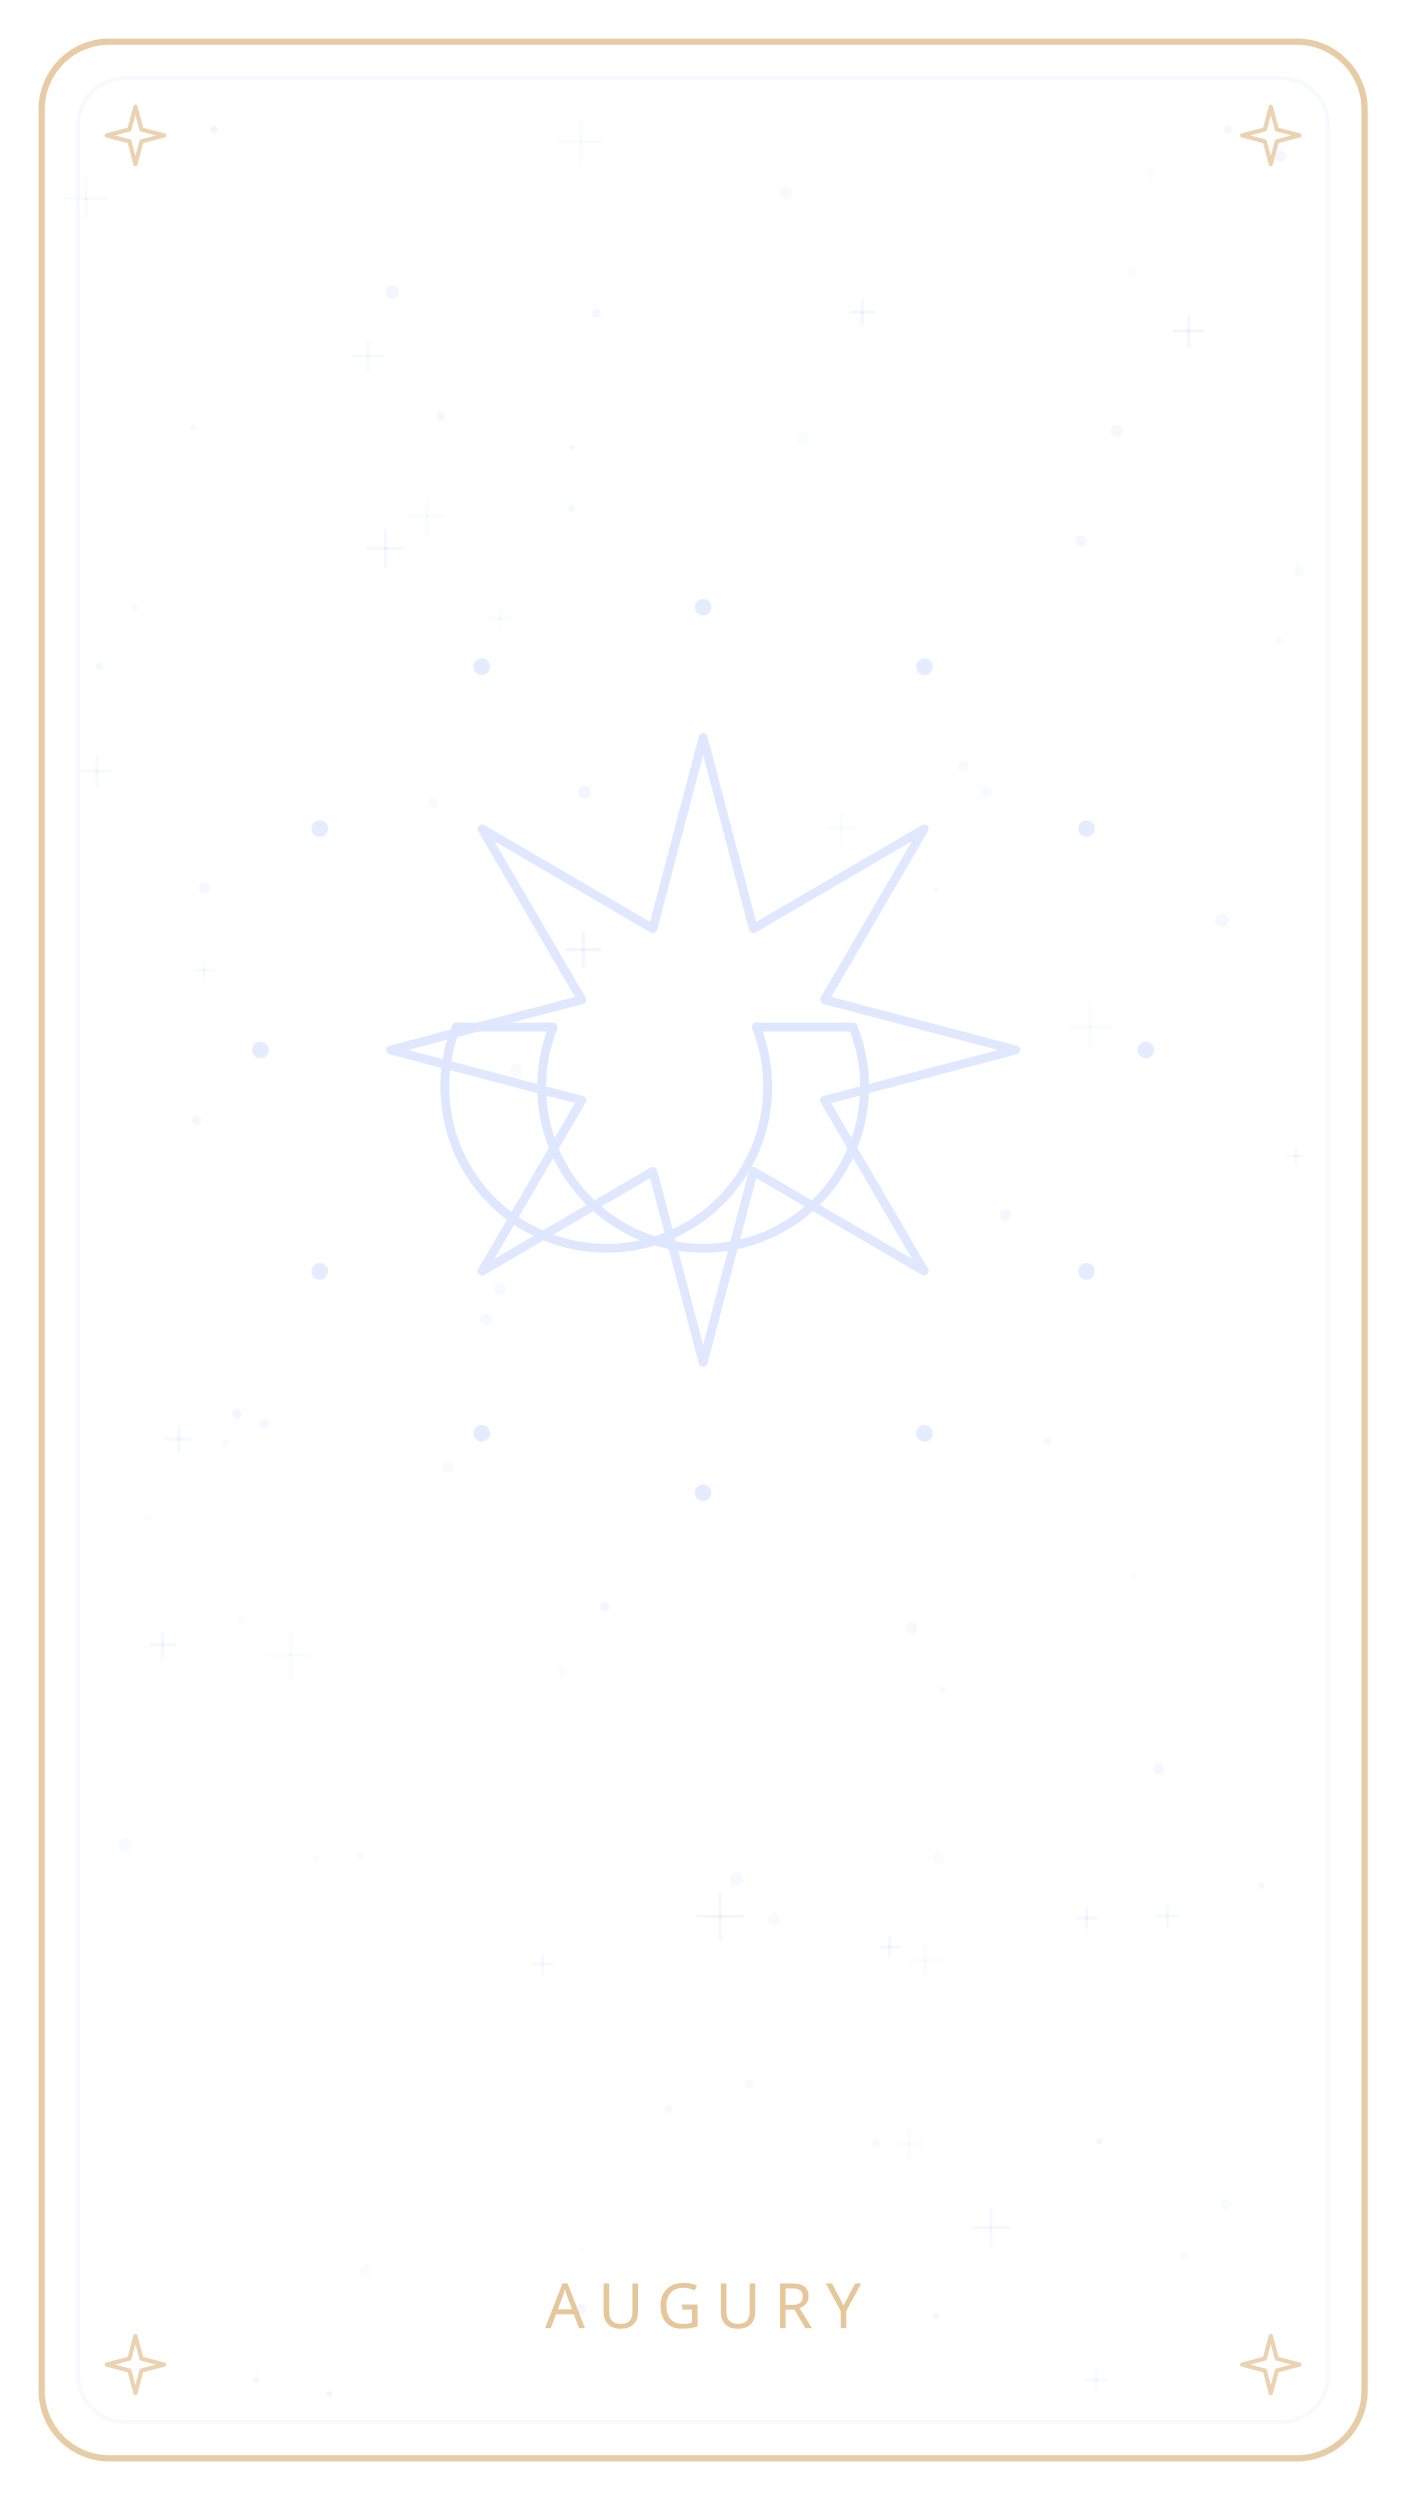
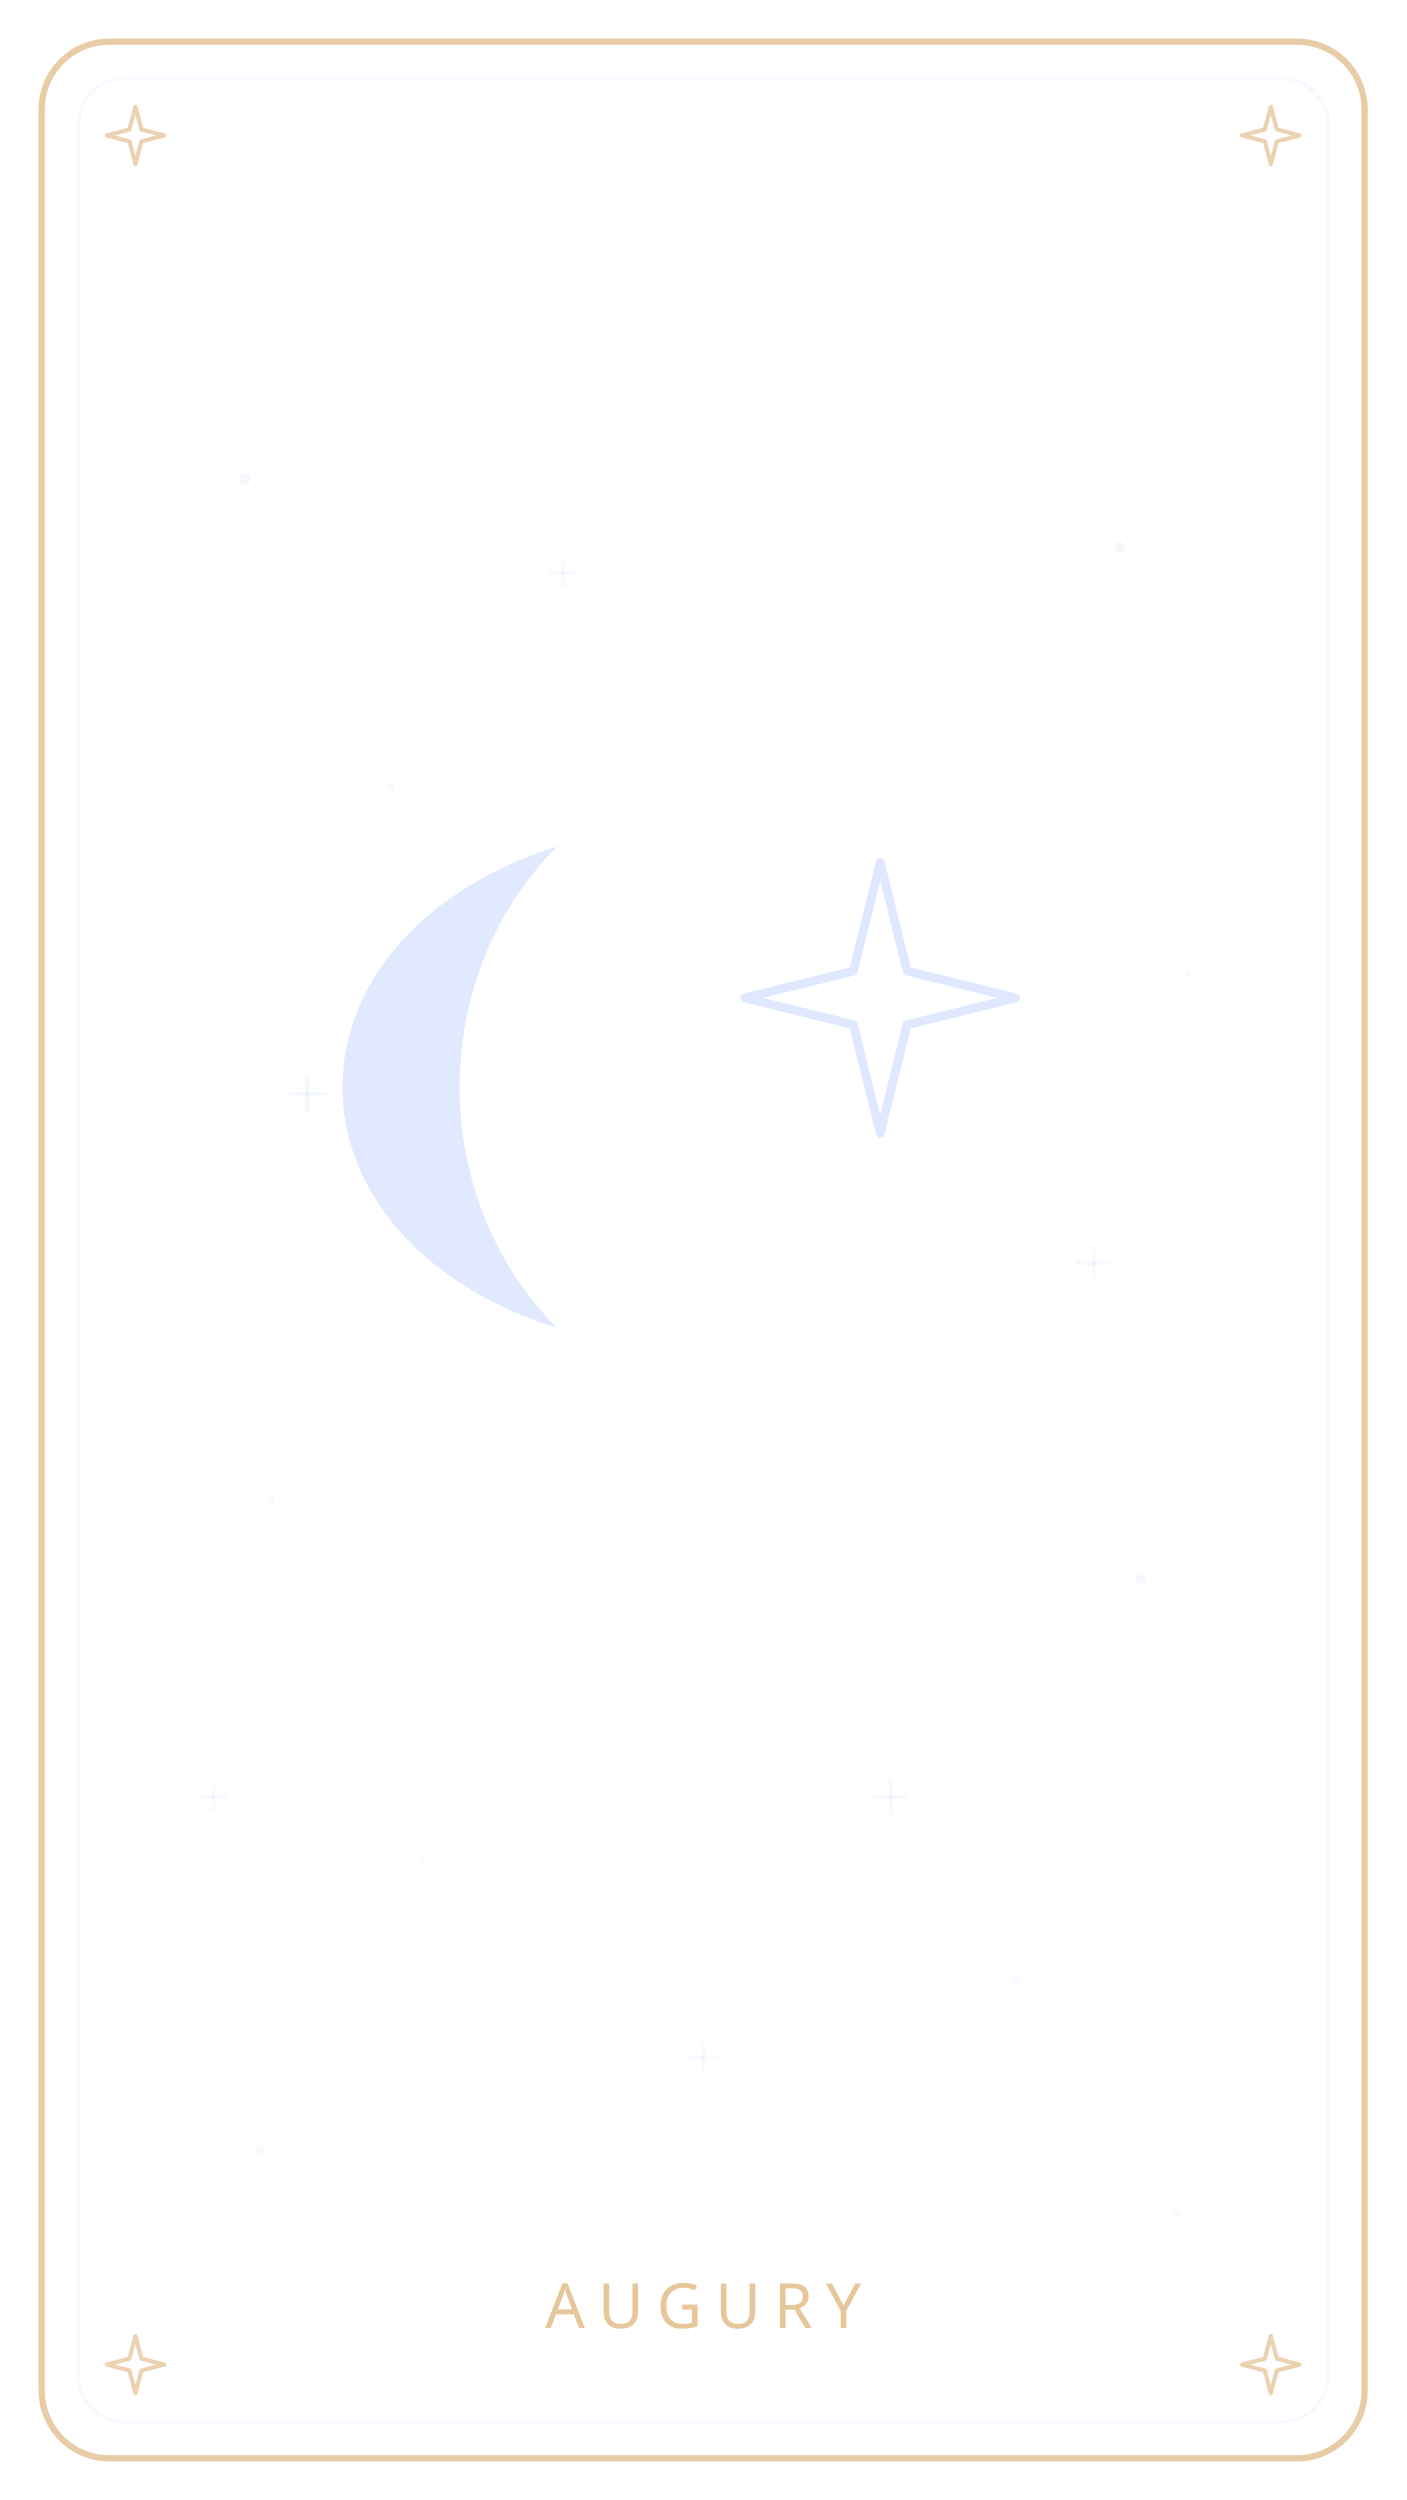
<svg xmlns="http://www.w3.org/2000/svg" viewBox="0 0 540 960" width="540" height="960">
-   <circle cx="75.5" cy="430.3" r="1.8" fill="#dfe7ff" stroke="none" fill-opacity="0.32" />
-   <line x1="62.4" y1="631.6" x2="66.8" y2="631.6" fill="none" stroke="#dfe7ff" stroke-width="1.2" stroke-linecap="round" stroke-linejoin="round" stroke-opacity="0.30" />
-   <line x1="62.4" y1="631.6" x2="62.4" y2="636.0" fill="none" stroke="#dfe7ff" stroke-width="1.2" stroke-linecap="round" stroke-linejoin="round" stroke-opacity="0.30" />
-   <line x1="62.4" y1="631.6" x2="58.1" y2="631.6" fill="none" stroke="#dfe7ff" stroke-width="1.2" stroke-linecap="round" stroke-linejoin="round" stroke-opacity="0.30" />
-   <line x1="62.4" y1="631.6" x2="62.4" y2="627.2" fill="none" stroke="#dfe7ff" stroke-width="1.2" stroke-linecap="round" stroke-linejoin="round" stroke-opacity="0.30" />
-   <circle cx="484.3" cy="724.1" r="1.2" fill="#dfe7ff" stroke="none" fill-opacity="0.35" />
-   <circle cx="150.7" cy="112.2" r="2.6" fill="#dfe7ff" stroke="none" fill-opacity="0.37" />
-   <circle cx="454.5" cy="866.3" r="1.4" fill="#dfe7ff" stroke="none" fill-opacity="0.17" />
-   <line x1="418.6" y1="394.4" x2="427.0" y2="394.4" fill="none" stroke="#dfe7ff" stroke-width="1.2" stroke-linecap="round" stroke-linejoin="round" stroke-opacity="0.14" />
-   <line x1="418.6" y1="394.4" x2="418.6" y2="402.8" fill="none" stroke="#dfe7ff" stroke-width="1.2" stroke-linecap="round" stroke-linejoin="round" stroke-opacity="0.14" />
-   <line x1="418.6" y1="394.4" x2="410.3" y2="394.4" fill="none" stroke="#dfe7ff" stroke-width="1.2" stroke-linecap="round" stroke-linejoin="round" stroke-opacity="0.14" />
-   <line x1="418.6" y1="394.4" x2="418.6" y2="386.1" fill="none" stroke="#dfe7ff" stroke-width="1.2" stroke-linecap="round" stroke-linejoin="round" stroke-opacity="0.14" />
-   <circle cx="491.0" cy="245.9" r="1.4" fill="#dfe7ff" stroke="none" fill-opacity="0.18" />
-   <circle cx="301.8" cy="74.1" r="2.5" fill="#dfe7ff" stroke="none" fill-opacity="0.20" />
-   <circle cx="172.1" cy="563.4" r="2.2" fill="#dfe7ff" stroke="none" fill-opacity="0.17" />
-   <circle cx="78.5" cy="341.0" r="2.1" fill="#dfe7ff" stroke="none" fill-opacity="0.27" />
-   <circle cx="415.0" cy="207.7" r="2.1" fill="#dfe7ff" stroke="none" fill-opacity="0.35" />
-   <line x1="276.5" y1="735.9" x2="285.4" y2="735.9" fill="none" stroke="#dfe7ff" stroke-width="1.2" stroke-linecap="round" stroke-linejoin="round" stroke-opacity="0.31" />
-   <line x1="276.5" y1="735.9" x2="276.5" y2="744.8" fill="none" stroke="#dfe7ff" stroke-width="1.2" stroke-linecap="round" stroke-linejoin="round" stroke-opacity="0.31" />
-   <line x1="276.5" y1="735.9" x2="267.6" y2="735.9" fill="none" stroke="#dfe7ff" stroke-width="1.2" stroke-linecap="round" stroke-linejoin="round" stroke-opacity="0.31" />
-   <line x1="276.5" y1="735.9" x2="276.5" y2="727.0" fill="none" stroke="#dfe7ff" stroke-width="1.2" stroke-linecap="round" stroke-linejoin="round" stroke-opacity="0.31" />
-   <circle cx="48.1" cy="708.5" r="2.6" fill="#dfe7ff" stroke="none" fill-opacity="0.18" />
-   <circle cx="82.2" cy="49.8" r="1.4" fill="#dfe7ff" stroke="none" fill-opacity="0.36" />
-   <line x1="78.3" y1="372.5" x2="82.0" y2="372.5" fill="none" stroke="#dfe7ff" stroke-width="1.2" stroke-linecap="round" stroke-linejoin="round" stroke-opacity="0.17" />
-   <line x1="78.3" y1="372.5" x2="78.3" y2="376.2" fill="none" stroke="#dfe7ff" stroke-width="1.2" stroke-linecap="round" stroke-linejoin="round" stroke-opacity="0.17" />
-   <line x1="78.3" y1="372.5" x2="74.6" y2="372.5" fill="none" stroke="#dfe7ff" stroke-width="1.2" stroke-linecap="round" stroke-linejoin="round" stroke-opacity="0.17" />
-   <line x1="78.3" y1="372.5" x2="78.3" y2="368.8" fill="none" stroke="#dfe7ff" stroke-width="1.2" stroke-linecap="round" stroke-linejoin="round" stroke-opacity="0.17" />
-   <line x1="380.5" y1="855.4" x2="387.6" y2="855.4" fill="none" stroke="#dfe7ff" stroke-width="1.2" stroke-linecap="round" stroke-linejoin="round" stroke-opacity="0.26" />
-   <line x1="380.5" y1="855.4" x2="380.5" y2="862.5" fill="none" stroke="#dfe7ff" stroke-width="1.2" stroke-linecap="round" stroke-linejoin="round" stroke-opacity="0.26" />
-   <line x1="380.5" y1="855.4" x2="373.4" y2="855.4" fill="none" stroke="#dfe7ff" stroke-width="1.2" stroke-linecap="round" stroke-linejoin="round" stroke-opacity="0.26" />
-   <line x1="380.5" y1="855.4" x2="380.5" y2="848.4" fill="none" stroke="#dfe7ff" stroke-width="1.2" stroke-linecap="round" stroke-linejoin="round" stroke-opacity="0.26" />
-   <circle cx="308.3" cy="168.5" r="2.4" fill="#dfe7ff" stroke="none" fill-opacity="0.12" />
-   <circle cx="74.3" cy="164.2" r="1.3" fill="#dfe7ff" stroke="none" fill-opacity="0.22" />
-   <line x1="355.3" y1="752.9" x2="361.4" y2="752.9" fill="none" stroke="#dfe7ff" stroke-width="1.2" stroke-linecap="round" stroke-linejoin="round" stroke-opacity="0.12" />
-   <line x1="355.3" y1="752.9" x2="355.3" y2="759.0" fill="none" stroke="#dfe7ff" stroke-width="1.2" stroke-linecap="round" stroke-linejoin="round" stroke-opacity="0.12" />
-   <line x1="355.3" y1="752.9" x2="349.2" y2="752.9" fill="none" stroke="#dfe7ff" stroke-width="1.2" stroke-linecap="round" stroke-linejoin="round" stroke-opacity="0.12" />
-   <line x1="355.3" y1="752.9" x2="355.3" y2="746.9" fill="none" stroke="#dfe7ff" stroke-width="1.2" stroke-linecap="round" stroke-linejoin="round" stroke-opacity="0.12" />
-   <circle cx="198.2" cy="411.0" r="2.5" fill="#dfe7ff" stroke="none" fill-opacity="0.19" />
-   <circle cx="498.8" cy="219.1" r="2.1" fill="#dfe7ff" stroke="none" fill-opacity="0.19" />
-   <circle cx="51.6" cy="233.3" r="1.3" fill="#dfe7ff" stroke="none" fill-opacity="0.22" />
-   <circle cx="378.8" cy="304.3" r="2.0" fill="#dfe7ff" stroke="none" fill-opacity="0.18" />
-   <circle cx="216.0" cy="641.6" r="1.8" fill="#dfe7ff" stroke="none" fill-opacity="0.13" />
-   <circle cx="297.2" cy="737.1" r="2.3" fill="#dfe7ff" stroke="none" fill-opacity="0.23" />
-   <circle cx="90.9" cy="542.9" r="1.8" fill="#dfe7ff" stroke="none" fill-opacity="0.39" />
-   <line x1="33.0" y1="76.3" x2="40.6" y2="76.3" fill="none" stroke="#dfe7ff" stroke-width="1.2" stroke-linecap="round" stroke-linejoin="round" stroke-opacity="0.15" />
-   <line x1="33.0" y1="76.3" x2="33.0" y2="84.0" fill="none" stroke="#dfe7ff" stroke-width="1.2" stroke-linecap="round" stroke-linejoin="round" stroke-opacity="0.15" />
-   <line x1="33.0" y1="76.3" x2="25.3" y2="76.3" fill="none" stroke="#dfe7ff" stroke-width="1.2" stroke-linecap="round" stroke-linejoin="round" stroke-opacity="0.15" />
-   <line x1="33.0" y1="76.3" x2="33.0" y2="68.7" fill="none" stroke="#dfe7ff" stroke-width="1.2" stroke-linecap="round" stroke-linejoin="round" stroke-opacity="0.15" />
-   <line x1="223.0" y1="54.3" x2="231.5" y2="54.3" fill="none" stroke="#dfe7ff" stroke-width="1.2" stroke-linecap="round" stroke-linejoin="round" stroke-opacity="0.13" />
-   <line x1="223.0" y1="54.3" x2="223.0" y2="62.9" fill="none" stroke="#dfe7ff" stroke-width="1.2" stroke-linecap="round" stroke-linejoin="round" stroke-opacity="0.13" />
-   <line x1="223.0" y1="54.3" x2="214.4" y2="54.3" fill="none" stroke="#dfe7ff" stroke-width="1.2" stroke-linecap="round" stroke-linejoin="round" stroke-opacity="0.13" />
-   <line x1="223.0" y1="54.3" x2="223.0" y2="45.8" fill="none" stroke="#dfe7ff" stroke-width="1.2" stroke-linecap="round" stroke-linejoin="round" stroke-opacity="0.13" />
-   <circle cx="241.3" cy="770.0" r="1.2" fill="#dfe7ff" stroke="none" fill-opacity="0.10" />
-   <circle cx="219.4" cy="171.7" r="1.0" fill="#dfe7ff" stroke="none" fill-opacity="0.33" />
-   <line x1="497.6" y1="443.8" x2="500.6" y2="443.8" fill="none" stroke="#dfe7ff" stroke-width="1.2" stroke-linecap="round" stroke-linejoin="round" stroke-opacity="0.20" />
-   <line x1="497.6" y1="443.8" x2="497.6" y2="446.9" fill="none" stroke="#dfe7ff" stroke-width="1.2" stroke-linecap="round" stroke-linejoin="round" stroke-opacity="0.20" />
-   <line x1="497.6" y1="443.8" x2="494.6" y2="443.8" fill="none" stroke="#dfe7ff" stroke-width="1.2" stroke-linecap="round" stroke-linejoin="round" stroke-opacity="0.20" />
-   <line x1="497.6" y1="443.8" x2="497.6" y2="440.8" fill="none" stroke="#dfe7ff" stroke-width="1.2" stroke-linecap="round" stroke-linejoin="round" stroke-opacity="0.20" />
-   <circle cx="336.5" cy="823.1" r="1.8" fill="#dfe7ff" stroke="none" fill-opacity="0.20" />
-   <circle cx="138.5" cy="712.6" r="1.2" fill="#dfe7ff" stroke="none" fill-opacity="0.21" />
-   <circle cx="92.8" cy="622.4" r="1.6" fill="#dfe7ff" stroke="none" fill-opacity="0.14" />
-   <circle cx="361.9" cy="649.0" r="1.2" fill="#dfe7ff" stroke="none" fill-opacity="0.23" />
-   <circle cx="169.2" cy="159.9" r="1.5" fill="#dfe7ff" stroke="none" fill-opacity="0.37" />
-   <circle cx="38.2" cy="255.8" r="1.5" fill="#dfe7ff" stroke="none" fill-opacity="0.32" />
-   <circle cx="56.6" cy="583.0" r="1.3" fill="#dfe7ff" stroke="none" fill-opacity="0.11" />
-   <line x1="331.1" y1="119.9" x2="335.6" y2="119.9" fill="none" stroke="#dfe7ff" stroke-width="1.2" stroke-linecap="round" stroke-linejoin="round" stroke-opacity="0.33" />
-   <line x1="331.1" y1="119.9" x2="331.1" y2="124.4" fill="none" stroke="#dfe7ff" stroke-width="1.2" stroke-linecap="round" stroke-linejoin="round" stroke-opacity="0.33" />
-   <line x1="331.1" y1="119.9" x2="326.6" y2="119.9" fill="none" stroke="#dfe7ff" stroke-width="1.2" stroke-linecap="round" stroke-linejoin="round" stroke-opacity="0.33" />
-   <line x1="331.1" y1="119.9" x2="331.1" y2="115.4" fill="none" stroke="#dfe7ff" stroke-width="1.2" stroke-linecap="round" stroke-linejoin="round" stroke-opacity="0.33" />
-   <line x1="164.0" y1="198.3" x2="170.7" y2="198.3" fill="none" stroke="#dfe7ff" stroke-width="1.2" stroke-linecap="round" stroke-linejoin="round" stroke-opacity="0.14" />
-   <line x1="164.0" y1="198.3" x2="164.0" y2="205.0" fill="none" stroke="#dfe7ff" stroke-width="1.2" stroke-linecap="round" stroke-linejoin="round" stroke-opacity="0.14" />
-   <line x1="164.0" y1="198.3" x2="157.2" y2="198.3" fill="none" stroke="#dfe7ff" stroke-width="1.2" stroke-linecap="round" stroke-linejoin="round" stroke-opacity="0.14" />
-   <line x1="164.0" y1="198.3" x2="164.0" y2="191.6" fill="none" stroke="#dfe7ff" stroke-width="1.2" stroke-linecap="round" stroke-linejoin="round" stroke-opacity="0.14" />
-   <circle cx="126.6" cy="919.3" r="1.2" fill="#dfe7ff" stroke="none" fill-opacity="0.40" />
-   <circle cx="229.0" cy="120.3" r="1.7" fill="#dfe7ff" stroke="none" fill-opacity="0.27" />
-   <circle cx="428.8" cy="165.5" r="2.3" fill="#dfe7ff" stroke="none" fill-opacity="0.30" />
-   <line x1="417.3" y1="736.6" x2="420.9" y2="736.6" fill="none" stroke="#dfe7ff" stroke-width="1.2" stroke-linecap="round" stroke-linejoin="round" stroke-opacity="0.27" />
-   <line x1="417.3" y1="736.6" x2="417.3" y2="740.2" fill="none" stroke="#dfe7ff" stroke-width="1.2" stroke-linecap="round" stroke-linejoin="round" stroke-opacity="0.27" />
-   <line x1="417.3" y1="736.6" x2="413.8" y2="736.6" fill="none" stroke="#dfe7ff" stroke-width="1.2" stroke-linecap="round" stroke-linejoin="round" stroke-opacity="0.27" />
-   <line x1="417.3" y1="736.6" x2="417.3" y2="733.1" fill="none" stroke="#dfe7ff" stroke-width="1.2" stroke-linecap="round" stroke-linejoin="round" stroke-opacity="0.27" />
-   <circle cx="186.8" cy="506.7" r="2.4" fill="#dfe7ff" stroke="none" fill-opacity="0.26" />
-   <circle cx="223.0" cy="886.6" r="1.9" fill="#dfe7ff" stroke="none" fill-opacity="0.39" />
-   <line x1="341.6" y1="747.6" x2="345.1" y2="747.6" fill="none" stroke="#dfe7ff" stroke-width="1.2" stroke-linecap="round" stroke-linejoin="round" stroke-opacity="0.29" />
-   <line x1="341.6" y1="747.6" x2="341.6" y2="751.1" fill="none" stroke="#dfe7ff" stroke-width="1.2" stroke-linecap="round" stroke-linejoin="round" stroke-opacity="0.29" />
-   <line x1="341.6" y1="747.6" x2="338.1" y2="747.6" fill="none" stroke="#dfe7ff" stroke-width="1.2" stroke-linecap="round" stroke-linejoin="round" stroke-opacity="0.29" />
-   <line x1="341.6" y1="747.6" x2="341.6" y2="744.1" fill="none" stroke="#dfe7ff" stroke-width="1.2" stroke-linecap="round" stroke-linejoin="round" stroke-opacity="0.29" />
-   <circle cx="369.9" cy="294.4" r="2.0" fill="#dfe7ff" stroke="none" fill-opacity="0.23" />
-   <circle cx="469.2" cy="353.4" r="2.6" fill="#dfe7ff" stroke="none" fill-opacity="0.28" />
-   <circle cx="219.5" cy="195.3" r="1.4" fill="#dfe7ff" stroke="none" fill-opacity="0.32" />
-   <circle cx="434.4" cy="104.4" r="1.7" fill="#dfe7ff" stroke="none" fill-opacity="0.12" />
-   <circle cx="192.1" cy="495.1" r="2.3" fill="#dfe7ff" stroke="none" fill-opacity="0.20" />
-   <line x1="208.3" y1="754.1" x2="211.9" y2="754.1" fill="none" stroke="#dfe7ff" stroke-width="1.2" stroke-linecap="round" stroke-linejoin="round" stroke-opacity="0.23" />
-   <line x1="208.3" y1="754.1" x2="208.3" y2="757.8" fill="none" stroke="#dfe7ff" stroke-width="1.2" stroke-linecap="round" stroke-linejoin="round" stroke-opacity="0.23" />
-   <line x1="208.3" y1="754.1" x2="204.6" y2="754.1" fill="none" stroke="#dfe7ff" stroke-width="1.2" stroke-linecap="round" stroke-linejoin="round" stroke-opacity="0.23" />
-   <line x1="208.3" y1="754.1" x2="208.3" y2="750.5" fill="none" stroke="#dfe7ff" stroke-width="1.2" stroke-linecap="round" stroke-linejoin="round" stroke-opacity="0.23" />
-   <circle cx="402.1" cy="553.5" r="1.4" fill="#dfe7ff" stroke="none" fill-opacity="0.28" />
-   <line x1="37.2" y1="296.1" x2="42.7" y2="296.1" fill="none" stroke="#dfe7ff" stroke-width="1.2" stroke-linecap="round" stroke-linejoin="round" stroke-opacity="0.21" />
-   <line x1="37.2" y1="296.1" x2="37.2" y2="301.6" fill="none" stroke="#dfe7ff" stroke-width="1.2" stroke-linecap="round" stroke-linejoin="round" stroke-opacity="0.21" />
-   <line x1="37.2" y1="296.1" x2="31.6" y2="296.1" fill="none" stroke="#dfe7ff" stroke-width="1.2" stroke-linecap="round" stroke-linejoin="round" stroke-opacity="0.21" />
-   <line x1="37.2" y1="296.1" x2="37.2" y2="290.5" fill="none" stroke="#dfe7ff" stroke-width="1.2" stroke-linecap="round" stroke-linejoin="round" stroke-opacity="0.21" />
-   <circle cx="101.4" cy="546.8" r="1.9" fill="#dfe7ff" stroke="none" fill-opacity="0.29" />
-   <circle cx="121.2" cy="713.6" r="1.1" fill="#dfe7ff" stroke="none" fill-opacity="0.15" />
-   <circle cx="98.4" cy="913.8" r="1.3" fill="#dfe7ff" stroke="none" fill-opacity="0.29" />
-   <line x1="420.9" y1="913.8" x2="424.8" y2="913.8" fill="none" stroke="#dfe7ff" stroke-width="1.2" stroke-linecap="round" stroke-linejoin="round" stroke-opacity="0.20" />
-   <line x1="420.9" y1="913.8" x2="420.9" y2="917.6" fill="none" stroke="#dfe7ff" stroke-width="1.2" stroke-linecap="round" stroke-linejoin="round" stroke-opacity="0.20" />
-   <line x1="420.9" y1="913.8" x2="417.1" y2="913.8" fill="none" stroke="#dfe7ff" stroke-width="1.2" stroke-linecap="round" stroke-linejoin="round" stroke-opacity="0.20" />
-   <line x1="420.9" y1="913.8" x2="420.9" y2="909.9" fill="none" stroke="#dfe7ff" stroke-width="1.2" stroke-linecap="round" stroke-linejoin="round" stroke-opacity="0.20" />
-   <circle cx="282.9" cy="721.7" r="2.6" fill="#dfe7ff" stroke="none" fill-opacity="0.26" />
-   <circle cx="223.5" cy="863.5" r="1.3" fill="#dfe7ff" stroke="none" fill-opacity="0.10" />
-   <circle cx="386.1" cy="466.4" r="2.2" fill="#dfe7ff" stroke="none" fill-opacity="0.31" />
-   <line x1="192.2" y1="237.5" x2="196.4" y2="237.5" fill="none" stroke="#dfe7ff" stroke-width="1.2" stroke-linecap="round" stroke-linejoin="round" stroke-opacity="0.16" />
-   <line x1="192.2" y1="237.5" x2="192.2" y2="241.7" fill="none" stroke="#dfe7ff" stroke-width="1.2" stroke-linecap="round" stroke-linejoin="round" stroke-opacity="0.16" />
-   <line x1="192.2" y1="237.5" x2="188.0" y2="237.5" fill="none" stroke="#dfe7ff" stroke-width="1.2" stroke-linecap="round" stroke-linejoin="round" stroke-opacity="0.16" />
-   <line x1="192.2" y1="237.5" x2="192.2" y2="233.3" fill="none" stroke="#dfe7ff" stroke-width="1.2" stroke-linecap="round" stroke-linejoin="round" stroke-opacity="0.16" />
-   <line x1="448.3" y1="735.8" x2="452.4" y2="735.8" fill="none" stroke="#dfe7ff" stroke-width="1.2" stroke-linecap="round" stroke-linejoin="round" stroke-opacity="0.24" />
-   <line x1="448.3" y1="735.8" x2="448.3" y2="739.9" fill="none" stroke="#dfe7ff" stroke-width="1.2" stroke-linecap="round" stroke-linejoin="round" stroke-opacity="0.24" />
-   <line x1="448.3" y1="735.8" x2="444.2" y2="735.8" fill="none" stroke="#dfe7ff" stroke-width="1.2" stroke-linecap="round" stroke-linejoin="round" stroke-opacity="0.24" />
-   <line x1="448.3" y1="735.8" x2="448.3" y2="731.7" fill="none" stroke="#dfe7ff" stroke-width="1.2" stroke-linecap="round" stroke-linejoin="round" stroke-opacity="0.24" />
-   <circle cx="140.3" cy="871.7" r="2.2" fill="#dfe7ff" stroke="none" fill-opacity="0.11" />
-   <circle cx="287.8" cy="800.3" r="1.8" fill="#dfe7ff" stroke="none" fill-opacity="0.23" />
-   <circle cx="435.5" cy="605.2" r="1.3" fill="#dfe7ff" stroke="none" fill-opacity="0.17" />
-   <circle cx="491.6" cy="60.0" r="2.2" fill="#dfe7ff" stroke="none" fill-opacity="0.35" />
-   <circle cx="470.8" cy="846.6" r="2.2" fill="#dfe7ff" stroke="none" fill-opacity="0.15" />
-   <line x1="224.0" y1="364.7" x2="230.4" y2="364.7" fill="none" stroke="#dfe7ff" stroke-width="1.2" stroke-linecap="round" stroke-linejoin="round" stroke-opacity="0.36" />
-   <line x1="224.0" y1="364.7" x2="224.0" y2="371.0" fill="none" stroke="#dfe7ff" stroke-width="1.2" stroke-linecap="round" stroke-linejoin="round" stroke-opacity="0.36" />
-   <line x1="224.0" y1="364.7" x2="217.6" y2="364.7" fill="none" stroke="#dfe7ff" stroke-width="1.2" stroke-linecap="round" stroke-linejoin="round" stroke-opacity="0.36" />
-   <line x1="224.0" y1="364.7" x2="224.0" y2="358.3" fill="none" stroke="#dfe7ff" stroke-width="1.2" stroke-linecap="round" stroke-linejoin="round" stroke-opacity="0.36" />
-   <circle cx="360.5" cy="713.5" r="2.2" fill="#dfe7ff" stroke="none" fill-opacity="0.17" />
-   <line x1="141.3" y1="136.7" x2="146.9" y2="136.7" fill="none" stroke="#dfe7ff" stroke-width="1.2" stroke-linecap="round" stroke-linejoin="round" stroke-opacity="0.23" />
-   <line x1="141.3" y1="136.7" x2="141.3" y2="142.3" fill="none" stroke="#dfe7ff" stroke-width="1.2" stroke-linecap="round" stroke-linejoin="round" stroke-opacity="0.23" />
-   <line x1="141.3" y1="136.7" x2="135.7" y2="136.7" fill="none" stroke="#dfe7ff" stroke-width="1.2" stroke-linecap="round" stroke-linejoin="round" stroke-opacity="0.23" />
-   <line x1="141.3" y1="136.7" x2="141.3" y2="131.1" fill="none" stroke="#dfe7ff" stroke-width="1.2" stroke-linecap="round" stroke-linejoin="round" stroke-opacity="0.23" />
-   <circle cx="441.9" cy="66.8" r="2.4" fill="#dfe7ff" stroke="none" fill-opacity="0.10" />
-   <circle cx="166.3" cy="308.2" r="1.9" fill="#dfe7ff" stroke="none" fill-opacity="0.22" />
-   <circle cx="350.0" cy="625.1" r="2.3" fill="#dfe7ff" stroke="none" fill-opacity="0.24" />
-   <circle cx="422.2" cy="822.2" r="1.2" fill="#dfe7ff" stroke="none" fill-opacity="0.35" />
-   <line x1="456.4" y1="127.1" x2="462.0" y2="127.1" fill="none" stroke="#dfe7ff" stroke-width="1.2" stroke-linecap="round" stroke-linejoin="round" stroke-opacity="0.34" />
-   <line x1="456.4" y1="127.1" x2="456.4" y2="132.6" fill="none" stroke="#dfe7ff" stroke-width="1.2" stroke-linecap="round" stroke-linejoin="round" stroke-opacity="0.34" />
-   <line x1="456.4" y1="127.1" x2="450.9" y2="127.1" fill="none" stroke="#dfe7ff" stroke-width="1.2" stroke-linecap="round" stroke-linejoin="round" stroke-opacity="0.34" />
-   <line x1="456.4" y1="127.1" x2="456.4" y2="121.5" fill="none" stroke="#dfe7ff" stroke-width="1.2" stroke-linecap="round" stroke-linejoin="round" stroke-opacity="0.34" />
-   <line x1="68.7" y1="552.6" x2="73.5" y2="552.6" fill="none" stroke="#dfe7ff" stroke-width="1.2" stroke-linecap="round" stroke-linejoin="round" stroke-opacity="0.30" />
-   <line x1="68.7" y1="552.6" x2="68.7" y2="557.4" fill="none" stroke="#dfe7ff" stroke-width="1.2" stroke-linecap="round" stroke-linejoin="round" stroke-opacity="0.30" />
-   <line x1="68.7" y1="552.6" x2="64.0" y2="552.6" fill="none" stroke="#dfe7ff" stroke-width="1.2" stroke-linecap="round" stroke-linejoin="round" stroke-opacity="0.30" />
-   <line x1="68.7" y1="552.6" x2="68.7" y2="547.9" fill="none" stroke="#dfe7ff" stroke-width="1.2" stroke-linecap="round" stroke-linejoin="round" stroke-opacity="0.30" />
-   <line x1="148.0" y1="210.6" x2="155.0" y2="210.6" fill="none" stroke="#dfe7ff" stroke-width="1.2" stroke-linecap="round" stroke-linejoin="round" stroke-opacity="0.28" />
-   <line x1="148.0" y1="210.6" x2="148.0" y2="217.5" fill="none" stroke="#dfe7ff" stroke-width="1.2" stroke-linecap="round" stroke-linejoin="round" stroke-opacity="0.28" />
-   <line x1="148.0" y1="210.6" x2="141.1" y2="210.6" fill="none" stroke="#dfe7ff" stroke-width="1.2" stroke-linecap="round" stroke-linejoin="round" stroke-opacity="0.28" />
-   <line x1="148.0" y1="210.6" x2="148.0" y2="203.7" fill="none" stroke="#dfe7ff" stroke-width="1.2" stroke-linecap="round" stroke-linejoin="round" stroke-opacity="0.28" />
-   <line x1="349.1" y1="823.3" x2="354.6" y2="823.3" fill="none" stroke="#dfe7ff" stroke-width="1.2" stroke-linecap="round" stroke-linejoin="round" stroke-opacity="0.13" />
-   <line x1="349.1" y1="823.3" x2="349.1" y2="828.8" fill="none" stroke="#dfe7ff" stroke-width="1.2" stroke-linecap="round" stroke-linejoin="round" stroke-opacity="0.13" />
-   <line x1="349.1" y1="823.3" x2="343.6" y2="823.3" fill="none" stroke="#dfe7ff" stroke-width="1.2" stroke-linecap="round" stroke-linejoin="round" stroke-opacity="0.13" />
-   <line x1="349.1" y1="823.3" x2="349.1" y2="817.7" fill="none" stroke="#dfe7ff" stroke-width="1.2" stroke-linecap="round" stroke-linejoin="round" stroke-opacity="0.13" />
-   <circle cx="444.9" cy="679.3" r="2.1" fill="#dfe7ff" stroke="none" fill-opacity="0.33" />
-   <circle cx="359.4" cy="889.3" r="1.4" fill="#dfe7ff" stroke="none" fill-opacity="0.27" />
-   <line x1="111.6" y1="635.5" x2="120.5" y2="635.5" fill="none" stroke="#dfe7ff" stroke-width="1.2" stroke-linecap="round" stroke-linejoin="round" stroke-opacity="0.12" />
-   <line x1="111.6" y1="635.5" x2="111.6" y2="644.3" fill="none" stroke="#dfe7ff" stroke-width="1.2" stroke-linecap="round" stroke-linejoin="round" stroke-opacity="0.12" />
-   <line x1="111.6" y1="635.5" x2="102.8" y2="635.5" fill="none" stroke="#dfe7ff" stroke-width="1.2" stroke-linecap="round" stroke-linejoin="round" stroke-opacity="0.12" />
-   <line x1="111.6" y1="635.5" x2="111.6" y2="626.6" fill="none" stroke="#dfe7ff" stroke-width="1.2" stroke-linecap="round" stroke-linejoin="round" stroke-opacity="0.12" />
-   <line x1="322.9" y1="317.8" x2="328.4" y2="317.8" fill="none" stroke="#dfe7ff" stroke-width="1.2" stroke-linecap="round" stroke-linejoin="round" stroke-opacity="0.14" />
-   <line x1="322.9" y1="317.8" x2="322.9" y2="323.3" fill="none" stroke="#dfe7ff" stroke-width="1.2" stroke-linecap="round" stroke-linejoin="round" stroke-opacity="0.14" />
-   <line x1="322.9" y1="317.8" x2="317.4" y2="317.8" fill="none" stroke="#dfe7ff" stroke-width="1.2" stroke-linecap="round" stroke-linejoin="round" stroke-opacity="0.14" />
-   <line x1="322.9" y1="317.8" x2="322.9" y2="312.3" fill="none" stroke="#dfe7ff" stroke-width="1.2" stroke-linecap="round" stroke-linejoin="round" stroke-opacity="0.14" />
-   <circle cx="471.6" cy="49.7" r="1.6" fill="#dfe7ff" stroke="none" fill-opacity="0.31" />
-   <circle cx="86.6" cy="554.2" r="1.5" fill="#dfe7ff" stroke="none" fill-opacity="0.15" />
-   <circle cx="359.3" cy="341.7" r="1.1" fill="#dfe7ff" stroke="none" fill-opacity="0.21" />
-   <circle cx="256.8" cy="809.9" r="1.5" fill="#dfe7ff" stroke="none" fill-opacity="0.24" />
-   <circle cx="224.4" cy="304.2" r="2.5" fill="#dfe7ff" stroke="none" fill-opacity="0.37" />
-   <circle cx="232.2" cy="616.8" r="1.9" fill="#dfe7ff" stroke="none" fill-opacity="0.35" />
-   <circle cx="270.0" cy="233.2" r="3.2" fill="#dfe7ff" stroke="none" fill-opacity="0.80" />
-   <circle cx="355.0" cy="256.0" r="3.2" fill="#dfe7ff" stroke="none" fill-opacity="0.80" />
-   <circle cx="417.2" cy="318.2" r="3.2" fill="#dfe7ff" stroke="none" fill-opacity="0.80" />
-   <circle cx="440.0" cy="403.2" r="3.2" fill="#dfe7ff" stroke="none" fill-opacity="0.80" />
-   <circle cx="417.2" cy="488.2" r="3.2" fill="#dfe7ff" stroke="none" fill-opacity="0.80" />
-   <circle cx="355.0" cy="550.4" r="3.2" fill="#dfe7ff" stroke="none" fill-opacity="0.80" />
-   <circle cx="270.0" cy="573.2" r="3.2" fill="#dfe7ff" stroke="none" fill-opacity="0.80" />
-   <circle cx="185.0" cy="550.4" r="3.2" fill="#dfe7ff" stroke="none" fill-opacity="0.80" />
-   <circle cx="122.8" cy="488.2" r="3.2" fill="#dfe7ff" stroke="none" fill-opacity="0.80" />
-   <circle cx="100.0" cy="403.2" r="3.2" fill="#dfe7ff" stroke="none" fill-opacity="0.80" />
-   <circle cx="122.8" cy="318.2" r="3.2" fill="#dfe7ff" stroke="none" fill-opacity="0.80" />
-   <circle cx="185.0" cy="256.0" r="3.2" fill="#dfe7ff" stroke="none" fill-opacity="0.80" />
-   <path d="M 270.0 283.2 L 289.3 356.6 L 354.9 318.3 L 316.6 383.9 L 390.0 403.2 L 316.6 422.5 L 354.9 488.1 L 289.3 449.8 L 270.0 523.2 L 250.7 449.8 L 185.1 488.1 L 223.4 422.5 L 150.0 403.2 L 223.4 383.9 L 185.1 318.3 L 250.7 356.6 Z" fill="none" stroke="#dfe7ff" stroke-width="3.4" stroke-linecap="round" stroke-linejoin="round" stroke-opacity="0.95" />
-   <path d="M 327.6 394.4 A 62.0 62.0 0 1 1 212.4 394.4 L 175.2 394.4 A 62.0 62.0 0 1 0 290.4 394.4 Z" fill="none" stroke="#dfe7ff" stroke-width="3.4" stroke-linecap="round" stroke-linejoin="round" />
+   <circle cx="94.0" cy="184.0" r="2.2" fill="#dfe7ff" stroke="none" fill-opacity="0.32" />
+   <circle cx="150.0" cy="302.0" r="1.6" fill="#dfe7ff" stroke="none" fill-opacity="0.24" />
+   <circle cx="430.0" cy="210.0" r="2.0" fill="#dfe7ff" stroke="none" fill-opacity="0.30" />
+   <circle cx="456.0" cy="374.0" r="1.4" fill="#dfe7ff" stroke="none" fill-opacity="0.20" />
+   <circle cx="104.0" cy="576.0" r="1.7" fill="#dfe7ff" stroke="none" fill-opacity="0.22" />
+   <circle cx="438.0" cy="606.0" r="2.1" fill="#dfe7ff" stroke="none" fill-opacity="0.28" />
+   <circle cx="162.0" cy="714.0" r="1.4" fill="#dfe7ff" stroke="none" fill-opacity="0.18" />
+   <circle cx="390.0" cy="760.0" r="1.8" fill="#dfe7ff" stroke="none" fill-opacity="0.24" />
+   <circle cx="100.0" cy="826.0" r="2.0" fill="#dfe7ff" stroke="none" fill-opacity="0.26" />
+   <circle cx="452.0" cy="850.0" r="1.5" fill="#dfe7ff" stroke="none" fill-opacity="0.20" />
+   <line x1="118.0" y1="420.0" x2="125.0" y2="420.0" fill="none" stroke="#dfe7ff" stroke-width="1.5" stroke-linecap="round" stroke-linejoin="round" stroke-opacity="0.30" />
+   <line x1="118.0" y1="420.0" x2="118.0" y2="427.0" fill="none" stroke="#dfe7ff" stroke-width="1.5" stroke-linecap="round" stroke-linejoin="round" stroke-opacity="0.30" />
+   <line x1="118.0" y1="420.0" x2="111.0" y2="420.0" fill="none" stroke="#dfe7ff" stroke-width="1.5" stroke-linecap="round" stroke-linejoin="round" stroke-opacity="0.30" />
+   <line x1="118.0" y1="420.0" x2="118.0" y2="413.0" fill="none" stroke="#dfe7ff" stroke-width="1.5" stroke-linecap="round" stroke-linejoin="round" stroke-opacity="0.30" />
+   <line x1="420.0" y1="485.0" x2="426.0" y2="485.0" fill="none" stroke="#dfe7ff" stroke-width="1.5" stroke-linecap="round" stroke-linejoin="round" stroke-opacity="0.24" />
+   <line x1="420.0" y1="485.0" x2="420.0" y2="491.0" fill="none" stroke="#dfe7ff" stroke-width="1.5" stroke-linecap="round" stroke-linejoin="round" stroke-opacity="0.24" />
+   <line x1="420.0" y1="485.0" x2="414.0" y2="485.0" fill="none" stroke="#dfe7ff" stroke-width="1.5" stroke-linecap="round" stroke-linejoin="round" stroke-opacity="0.24" />
+   <line x1="420.0" y1="485.0" x2="420.0" y2="479.0" fill="none" stroke="#dfe7ff" stroke-width="1.5" stroke-linecap="round" stroke-linejoin="round" stroke-opacity="0.24" />
+   <line x1="216.0" y1="220.0" x2="221.0" y2="220.0" fill="none" stroke="#dfe7ff" stroke-width="1.5" stroke-linecap="round" stroke-linejoin="round" stroke-opacity="0.22" />
+   <line x1="216.0" y1="220.0" x2="216.0" y2="225.0" fill="none" stroke="#dfe7ff" stroke-width="1.5" stroke-linecap="round" stroke-linejoin="round" stroke-opacity="0.22" />
+   <line x1="216.0" y1="220.0" x2="211.0" y2="220.0" fill="none" stroke="#dfe7ff" stroke-width="1.5" stroke-linecap="round" stroke-linejoin="round" stroke-opacity="0.22" />
+   <line x1="216.0" y1="220.0" x2="216.0" y2="215.0" fill="none" stroke="#dfe7ff" stroke-width="1.5" stroke-linecap="round" stroke-linejoin="round" stroke-opacity="0.22" />
+   <line x1="342.0" y1="690.0" x2="348.0" y2="690.0" fill="none" stroke="#dfe7ff" stroke-width="1.5" stroke-linecap="round" stroke-linejoin="round" stroke-opacity="0.26" />
+   <line x1="342.0" y1="690.0" x2="342.0" y2="696.0" fill="none" stroke="#dfe7ff" stroke-width="1.5" stroke-linecap="round" stroke-linejoin="round" stroke-opacity="0.26" />
+   <line x1="342.0" y1="690.0" x2="336.0" y2="690.0" fill="none" stroke="#dfe7ff" stroke-width="1.5" stroke-linecap="round" stroke-linejoin="round" stroke-opacity="0.26" />
+   <line x1="342.0" y1="690.0" x2="342.0" y2="684.0" fill="none" stroke="#dfe7ff" stroke-width="1.5" stroke-linecap="round" stroke-linejoin="round" stroke-opacity="0.26" />
+   <line x1="270.0" y1="790.0" x2="275.0" y2="790.0" fill="none" stroke="#dfe7ff" stroke-width="1.5" stroke-linecap="round" stroke-linejoin="round" stroke-opacity="0.20" />
+   <line x1="270.0" y1="790.0" x2="270.0" y2="795.0" fill="none" stroke="#dfe7ff" stroke-width="1.5" stroke-linecap="round" stroke-linejoin="round" stroke-opacity="0.20" />
+   <line x1="270.0" y1="790.0" x2="265.0" y2="790.0" fill="none" stroke="#dfe7ff" stroke-width="1.5" stroke-linecap="round" stroke-linejoin="round" stroke-opacity="0.20" />
+   <line x1="270.0" y1="790.0" x2="270.0" y2="785.0" fill="none" stroke="#dfe7ff" stroke-width="1.5" stroke-linecap="round" stroke-linejoin="round" stroke-opacity="0.20" />
+   <line x1="82.0" y1="690.0" x2="87.0" y2="690.0" fill="none" stroke="#dfe7ff" stroke-width="1.5" stroke-linecap="round" stroke-linejoin="round" stroke-opacity="0.18" />
+   <line x1="82.0" y1="690.0" x2="82.0" y2="695.0" fill="none" stroke="#dfe7ff" stroke-width="1.5" stroke-linecap="round" stroke-linejoin="round" stroke-opacity="0.18" />
+   <line x1="82.0" y1="690.0" x2="77.0" y2="690.0" fill="none" stroke="#dfe7ff" stroke-width="1.5" stroke-linecap="round" stroke-linejoin="round" stroke-opacity="0.18" />
+   <line x1="82.0" y1="690.0" x2="82.0" y2="685.0" fill="none" stroke="#dfe7ff" stroke-width="1.5" stroke-linecap="round" stroke-linejoin="round" stroke-opacity="0.18" />
+   <path d="M 214 325 C 104 360 104 475 214 510 C 164 460 164 375 214 325 Z" fill="#dfe7ff" stroke="none" fill-opacity="0.92" />
+   <path d="M 338.0 331.2 L 348.3 372.9 L 390.0 383.2 L 348.3 393.5 L 338.0 435.2 L 327.7 393.5 L 286.0 383.2 L 327.7 372.9 Z" fill="none" stroke="#dfe7ff" stroke-width="3.4" stroke-linecap="round" stroke-linejoin="round" stroke-opacity="0.95" />
  <rect x="16" y="16" width="508" height="928" rx="26" fill="none" stroke="#e6c79c" stroke-width="2.4" stroke-linecap="round" stroke-linejoin="round" stroke-opacity="0.90" />
  <rect x="30" y="30" width="480" height="900" rx="18" fill="none" stroke="#dfe7ff" stroke-width="1.5" stroke-linecap="round" stroke-linejoin="round" stroke-opacity="0.26" />
  <path d="M 52.0 41.0 L 54.3 49.7 L 63.0 52.0 L 54.3 54.3 L 52.0 63.0 L 49.7 54.3 L 41.0 52.0 L 49.7 49.7 Z" fill="none" stroke="#e6c79c" stroke-width="1.6" stroke-linecap="round" stroke-linejoin="round" stroke-opacity="0.80" />
  <path d="M 488.0 41.0 L 490.3 49.7 L 499.0 52.0 L 490.3 54.3 L 488.0 63.0 L 485.7 54.3 L 477.0 52.0 L 485.7 49.7 Z" fill="none" stroke="#e6c79c" stroke-width="1.6" stroke-linecap="round" stroke-linejoin="round" stroke-opacity="0.80" />
  <path d="M 52.0 897.0 L 54.3 905.7 L 63.0 908.0 L 54.3 910.3 L 52.0 919.0 L 49.7 910.3 L 41.0 908.0 L 49.7 905.7 Z" fill="none" stroke="#e6c79c" stroke-width="1.6" stroke-linecap="round" stroke-linejoin="round" stroke-opacity="0.80" />
  <path d="M 488.0 897.0 L 490.3 905.7 L 499.0 908.0 L 490.3 910.3 L 488.0 919.0 L 485.7 910.3 L 477.0 908.0 L 485.7 905.7 Z" fill="none" stroke="#e6c79c" stroke-width="1.6" stroke-linecap="round" stroke-linejoin="round" stroke-opacity="0.80" />
  <text x="270" y="894" text-anchor="middle" fill="#e6c79c" font-family="'Avenir Next', system-ui, sans-serif" font-size="24" letter-spacing="5" font-weight="500">AUGURY</text>
</svg>
